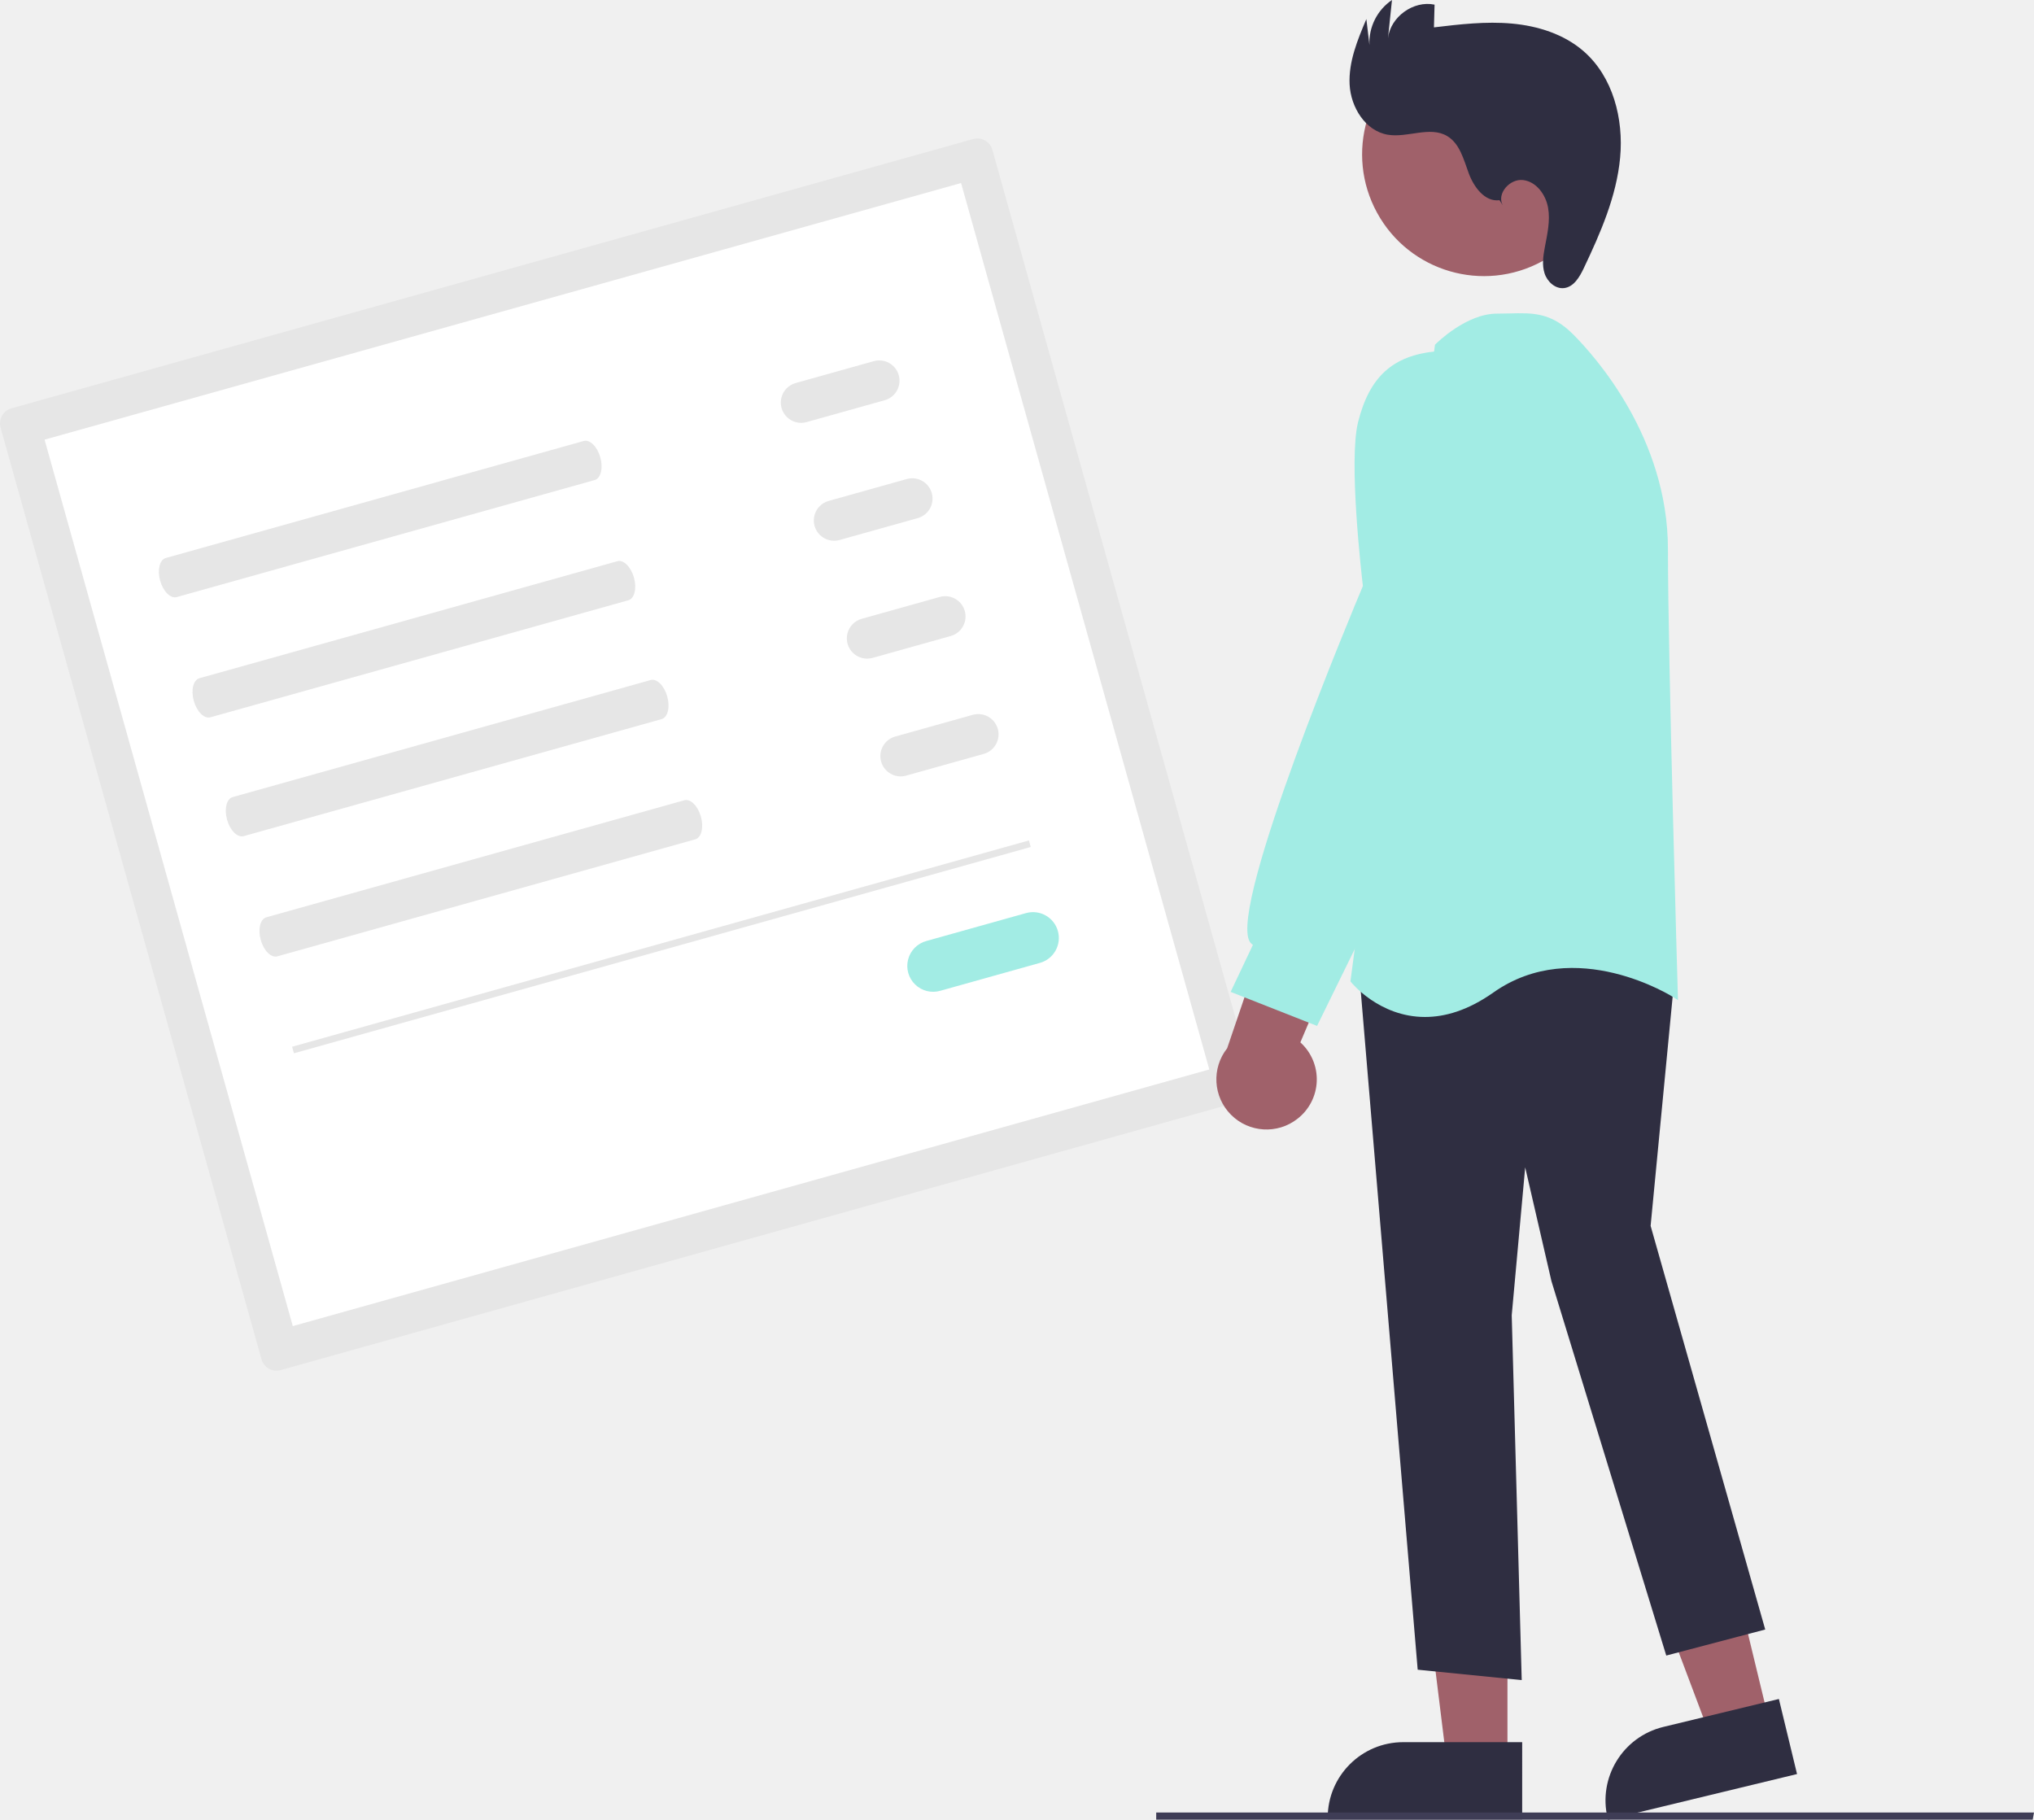
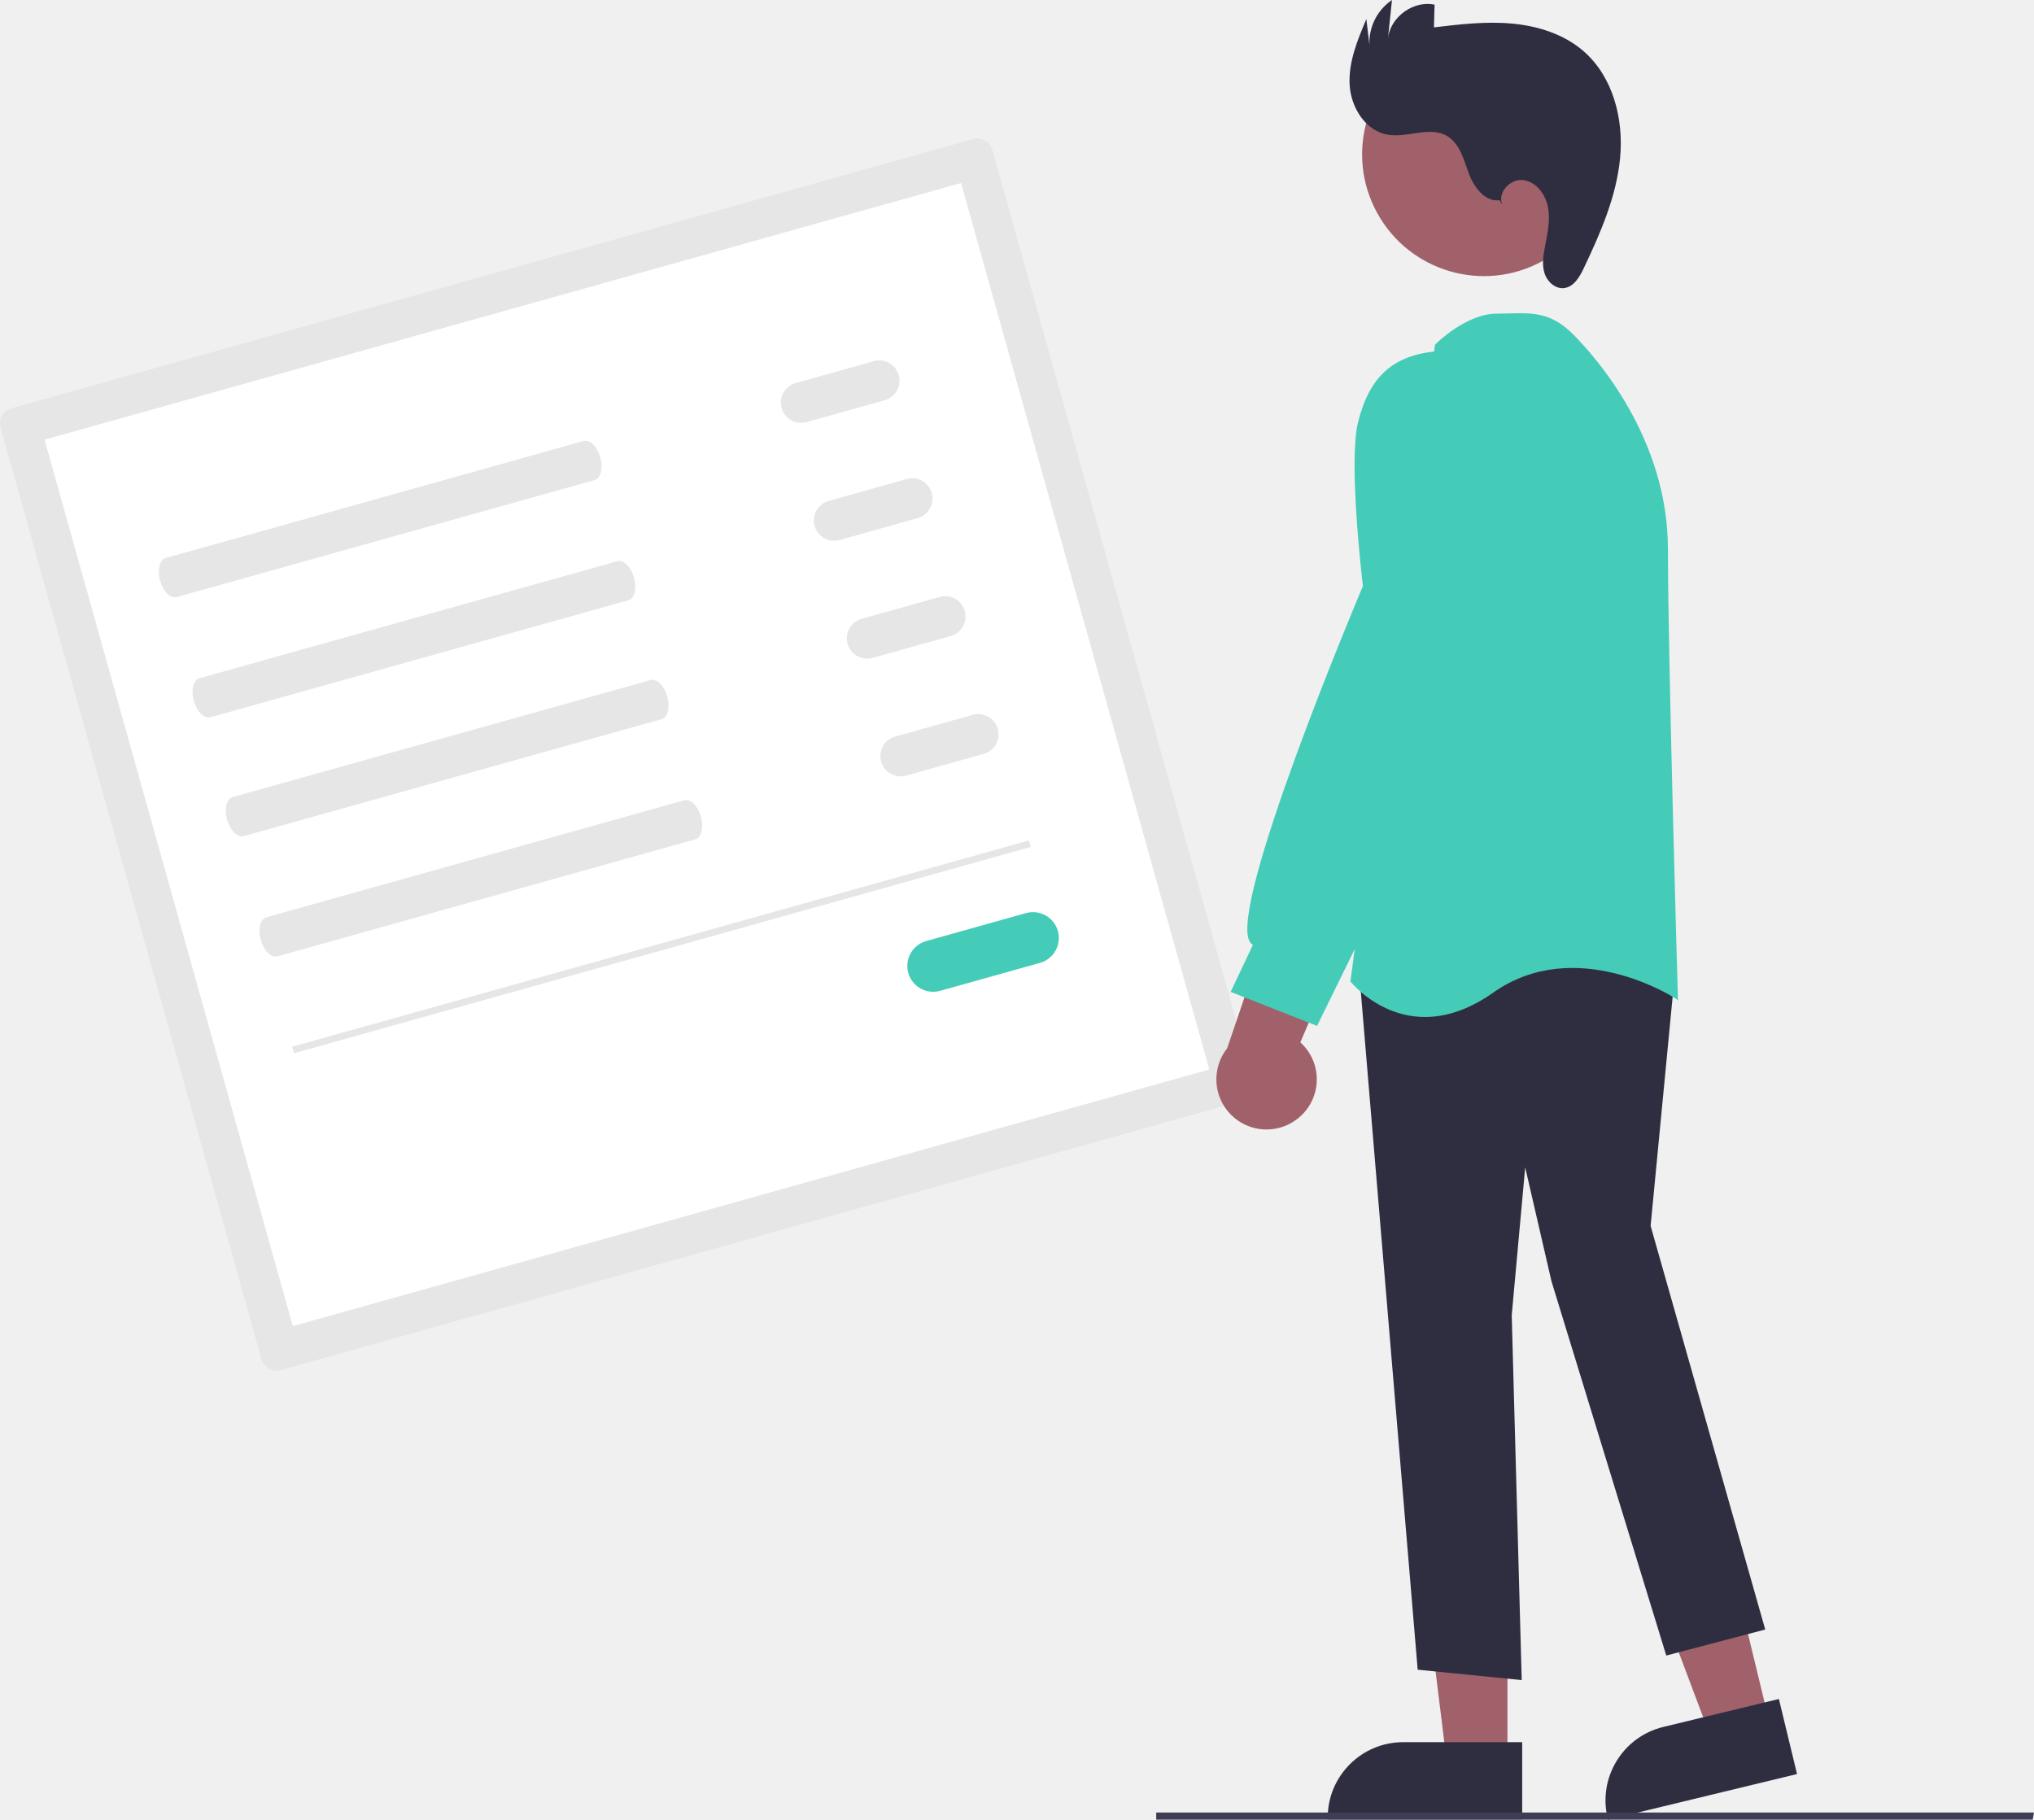
<svg xmlns="http://www.w3.org/2000/svg" width="598.111" height="535.114" viewBox="0 0 598.111 535.114" role="img" artist="Katerina Limpitsouni" source="https://undraw.co/">
  <path d="M304.296,302.517a4.594,4.594,0,0,0-3.182,5.656l76.716,273.978a4.594,4.594,0,0,0,5.656,3.182l282.815-79.191a4.594,4.594,0,0,0,3.182-5.656L592.767,226.508a4.594,4.594,0,0,0-5.656-3.182Z" transform="translate(-300.9444 -182.4429)" fill="#e6e6e6" />
  <path d="M387.041,572.396l269.505-75.464L583.556,236.264,314.052,311.727Z" transform="translate(-300.9444 -182.4429)" fill="#fff" />
  <path d="M349.684,346.534c-1.798.503-2.539,3.49-1.652,6.658s3.072,5.335,4.87,4.832L475.818,323.606c1.798-.503,2.539-3.49,1.652-6.658s-3.072-5.335-4.87-4.832Z" transform="translate(-300.9444 -182.4429)" fill="#e6e6e6" />
  <path d="M359.582,381.886c-1.798.503-2.539,3.49-1.652,6.658s3.072,5.335,4.87,4.832l122.917-34.418c1.798-.503,2.539-3.49,1.652-6.658s-3.072-5.335-4.87-4.832Z" transform="translate(-300.9444 -182.4429)" fill="#e6e6e6" />
  <path d="M369.367,416.83c-1.798.503-2.539,3.49-1.652,6.658s3.072,5.335,4.87,4.832L495.501,393.902c1.798-.503,2.539-3.49,1.652-6.658s-3.072-5.335-4.87-4.832Z" transform="translate(-300.9444 -182.4429)" fill="#e6e6e6" />
  <path d="M379.266,452.182c-1.798.503-2.539,3.49-1.652,6.658s3.072,5.335,4.87,4.832l122.917-34.418c1.798-.503,2.539-3.49,1.652-6.658s-3.072-5.335-4.87-4.832Z" transform="translate(-300.9444 -182.4429)" fill="#e6e6e6" />
  <path d="M534.98,295.057a5.966,5.966,0,1,0,3.217,11.489l22.979-6.434a5.966,5.966,0,0,0-3.217-11.489Z" transform="translate(-300.9444 -182.4429)" fill="#e6e6e6" />
  <path d="M544.687,329.724a5.966,5.966,0,1,0,3.217,11.489l22.979-6.434a5.966,5.966,0,0,0-3.217-11.489Z" transform="translate(-300.9444 -182.4429)" fill="#e6e6e6" />
  <path d="M554.394,364.391a5.966,5.966,0,1,0,3.217,11.489l22.979-6.434a5.966,5.966,0,0,0-3.217-11.489Z" transform="translate(-300.9444 -182.4429)" fill="#e6e6e6" />
  <path d="M564.101,399.057a5.966,5.966,0,0,0,3.217,11.489l22.979-6.434a5.966,5.966,0,0,0-3.217-11.489Z" transform="translate(-300.9444 -182.4429)" fill="#e6e6e6" />
-   <path d="M573.375,459.146a7.602,7.602,0,1,0,4.099,14.64l29.28-8.199a7.601,7.601,0,0,0-4.099-14.64h0Z" transform="translate(-300.9444 -182.4429)" fill="#a2ece4" />
+   <path d="M573.375,459.146a7.602,7.602,0,1,0,4.099,14.64l29.28-8.199a7.601,7.601,0,0,0-4.099-14.64h0Z" transform="translate(-300.9444 -182.4429)" fill="#44ccb8" />
  <rect x="382.945" y="459.877" width="225" height="2" transform="translate(-406.8637 -31.78243) rotate(-15.64269)" fill="#e6e6e6" />
  <polygon points="520.202 506.072 502.825 510.273 478.352 445.247 503.999 439.047 520.202 506.072" fill="#a0616a" />
  <path d="M773.79,717.557l-.118-.486a22.233,22.233,0,0,1,16.368-26.805l33.999-8.219,5.336,22.073Z" transform="translate(-300.9444 -182.4429)" fill="#2f2e41" />
  <polygon points="443.276 517.91 425.399 517.909 416.894 448.953 443.279 448.954 443.276 517.91" fill="#a0616a" />
  <path d="M748.551,717.454l-57.186-.002v-.5a22.208,22.208,0,0,1,22.208-22.208h.001l34.978.001Z" transform="translate(-300.9444 -182.4429)" fill="#2f2e41" />
  <path d="M717.824,673.433,700.466,466.562l71.856-13.245.284-.051,21.032,13.52-7.32,76.134,33.704,118.699-29.102,7.659L757.161,559.19,749.436,525.714l-3.959,43.5L748.416,676.492Z" transform="translate(-300.9444 -182.4429)" fill="#2f2e41" />
-   <path d="M698.241,471.254l-.19-.241,24.83-186.957.032-.245.175-.175c.366-.366,9.066-8.963,18.014-8.963,1.294,0,2.524-.033,3.704-.063,6.848-.178,12.257-.32,18.685,6.109,6.55,6.549,27.92,30.465,27.92,63.219,0,31.704,2.887,130.228,2.916,131.219l.041,1.391-1.167-.759c-.288-.185-29.031-18.487-53.137-1.474-7.533,5.317-14.301,7.181-20.087,7.181C706.509,481.497,698.356,471.401,698.241,471.254Z" transform="translate(-300.9444 -182.4429)" fill="#a2ece4" />
+   <path d="M698.241,471.254l-.19-.241,24.83-186.957.032-.245.175-.175c.366-.366,9.066-8.963,18.014-8.963,1.294,0,2.524-.033,3.704-.063,6.848-.178,12.257-.32,18.685,6.109,6.55,6.549,27.92,30.465,27.92,63.219,0,31.704,2.887,130.228,2.916,131.219l.041,1.391-1.167-.759c-.288-.185-29.031-18.487-53.137-1.474-7.533,5.317-14.301,7.181-20.087,7.181C706.509,481.497,698.356,471.401,698.241,471.254Z" transform="translate(-300.9444 -182.4429)" fill="#44ccb8" />
  <circle cx="737.302" cy="227.82" r="35.815" transform="translate(-319.8677 199.1298) rotate(-28.66321)" fill="#a0616a" />
  <path d="M682.474,511.433a14.664,14.664,0,0,0,.851-22.469l20.339-47.976L677.033,445.889,661.801,490.697a14.743,14.743,0,0,0,20.673,20.736Z" transform="translate(-300.9444 -182.4429)" fill="#a0616a" />
-   <path d="M662.824,474.114l6.55-13.827a2.693,2.693,0,0,1-.967-1.003c-6.119-10.605,30.843-98.672,33.306-104.514-.376-3.177-4.256-36.844-1.419-48.193,3.34-13.359,10.197-19.585,22.93-20.818,14.041-1.319,17.83,17.749,17.866,17.943l.013,49.02-16.115,56.428-36.752,74.973Z" transform="translate(-300.9444 -182.4429)" fill="#a2ece4" />
+   <path d="M662.824,474.114l6.55-13.827a2.693,2.693,0,0,1-.967-1.003c-6.119-10.605,30.843-98.672,33.306-104.514-.376-3.177-4.256-36.844-1.419-48.193,3.34-13.359,10.197-19.585,22.93-20.818,14.041-1.319,17.83,17.749,17.866,17.943l.013,49.02-16.115,56.428-36.752,74.973Z" transform="translate(-300.9444 -182.4429)" fill="#44ccb8" />
  <path d="M741.881,241.314c-4.293.559-7.532-3.834-9.034-7.895s-2.647-8.788-6.379-10.982c-5.1-2.997-11.625.608-17.457-.381-6.586-1.117-10.868-8.096-11.204-14.768s2.319-13.088,4.924-19.239l.909,7.644a15.159,15.159,0,0,1,6.625-13.251l-1.172,11.217c.735-6.284,7.505-11.153,13.696-9.851l-.185,6.684c7.607-.905,15.28-1.81,22.909-1.121s15.312,3.103,21.094,8.127c8.65,7.516,11.809,19.892,10.748,31.301s-5.77,22.128-10.679,32.482c-1.235,2.605-2.943,5.545-5.807,5.877-2.573.298-4.928-1.853-5.728-4.317s-.41-5.141.069-7.686c.724-3.846,1.636-7.777.956-11.63s-3.453-7.662-7.337-8.134-7.86,3.968-5.992,7.407Z" transform="translate(-300.9444 -182.4429)" fill="#2f2e41" />
  <polygon points="597.729 535.092 339.991 535.092 339.991 532.986 598.111 532.986 597.729 535.092" fill="#3f3d56" />
</svg>
